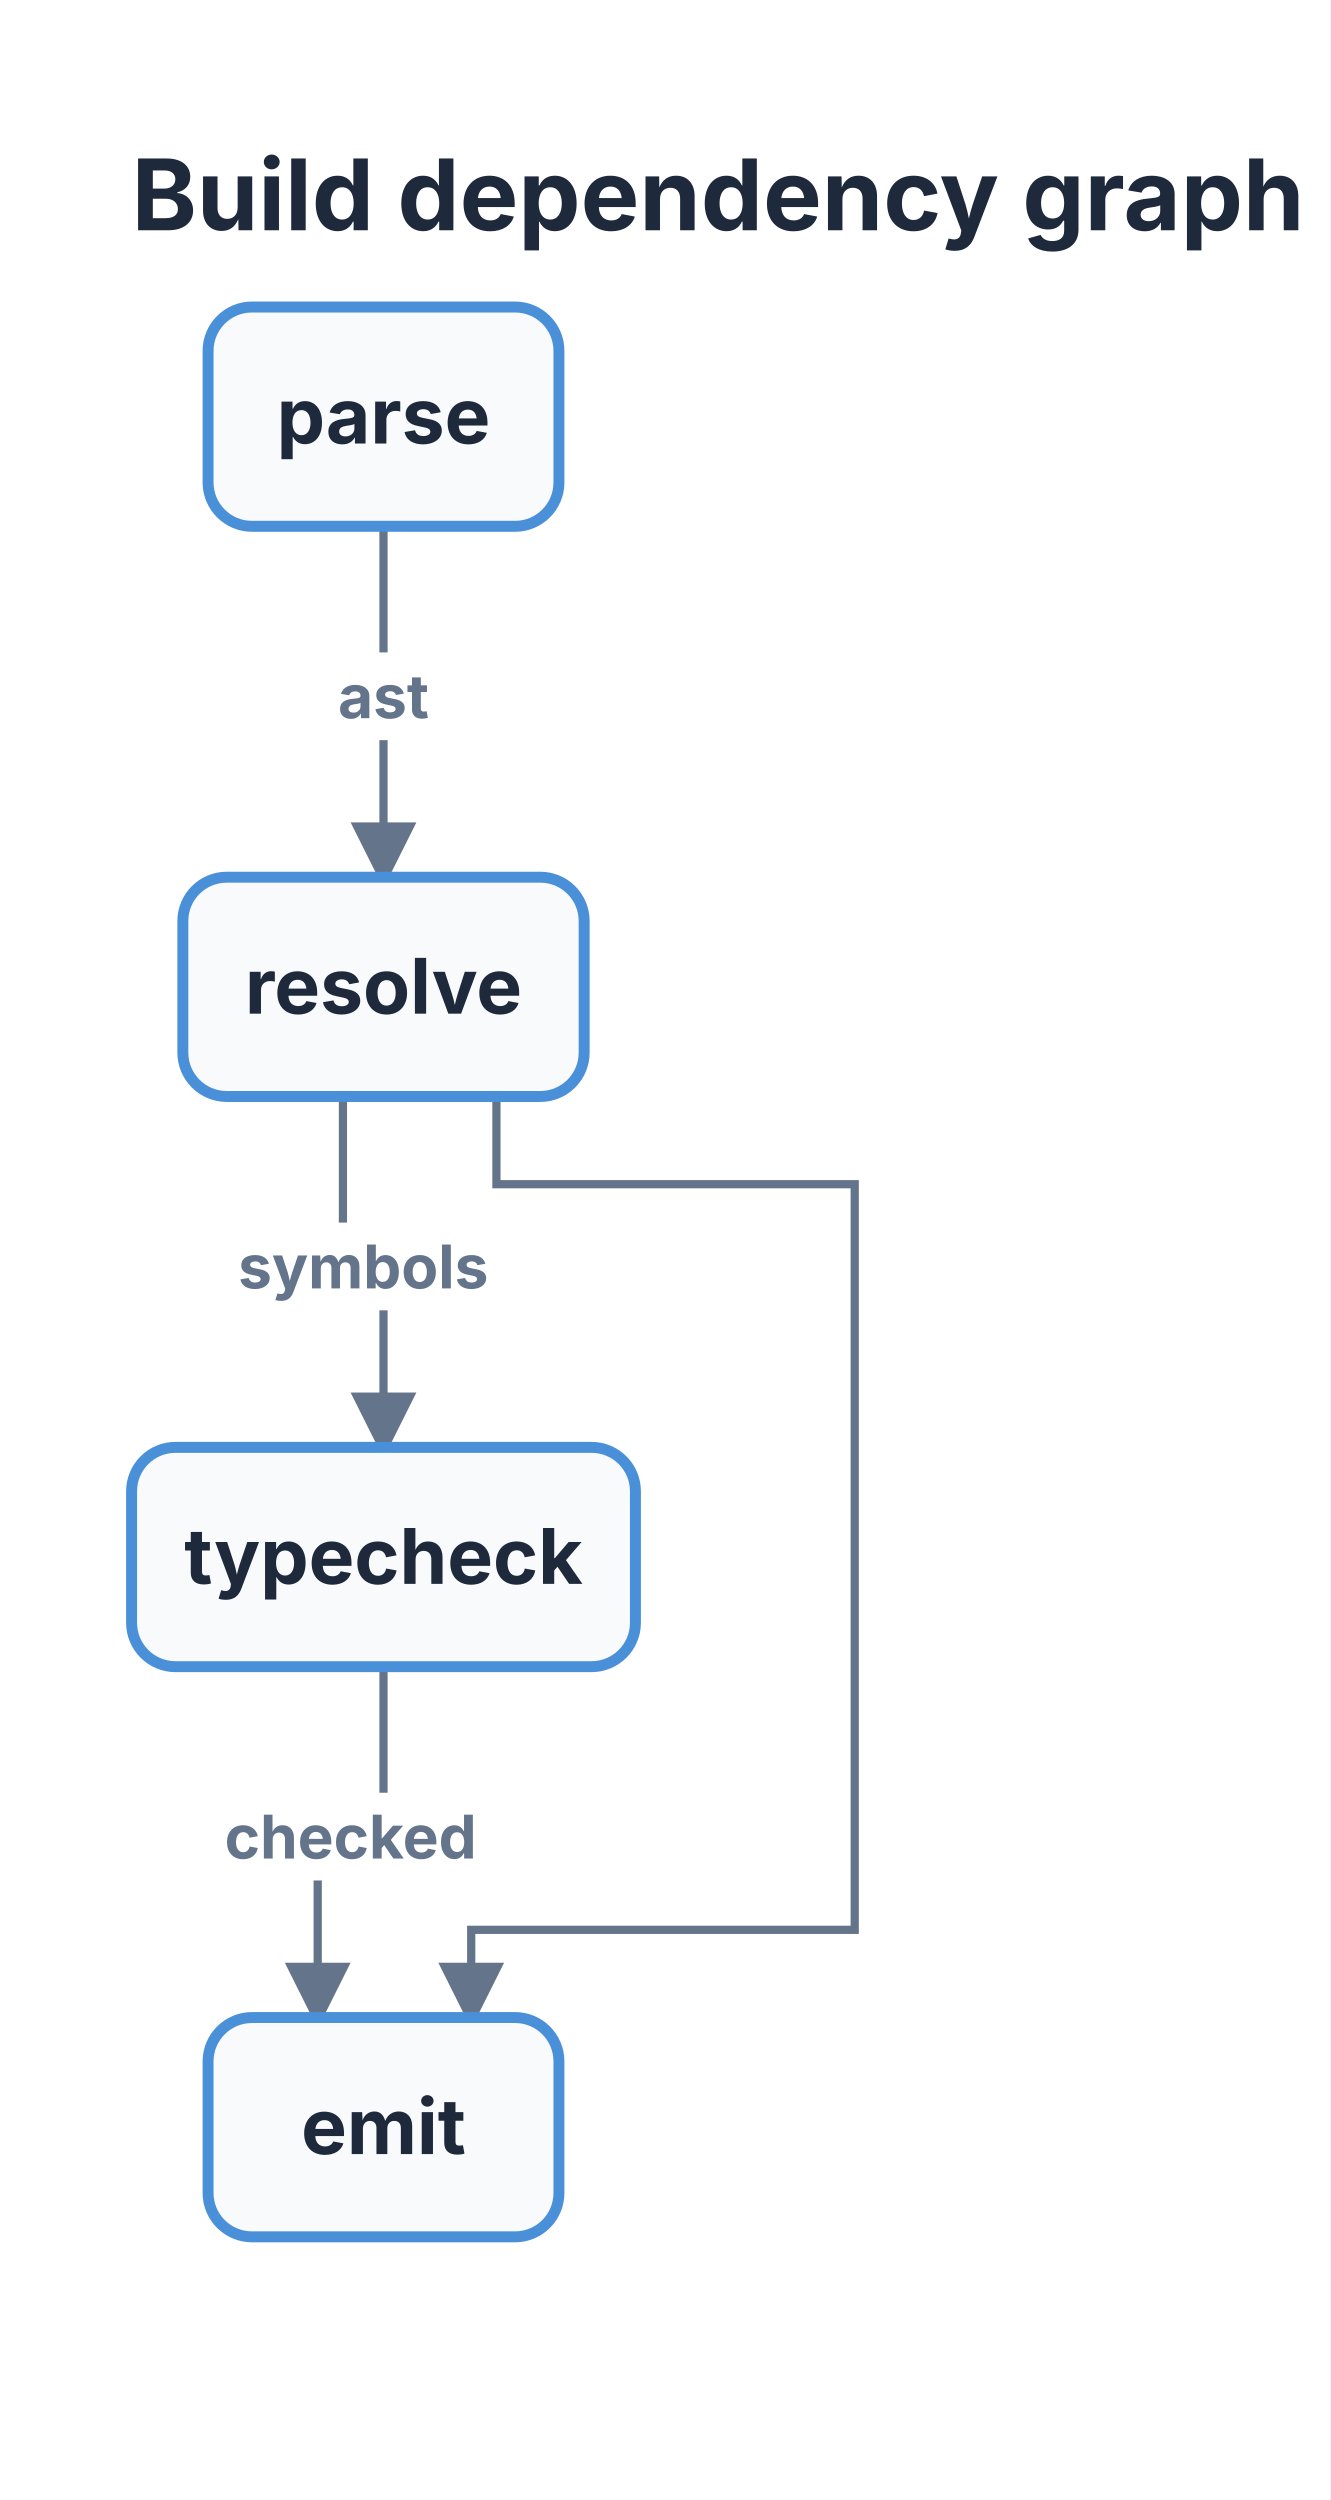
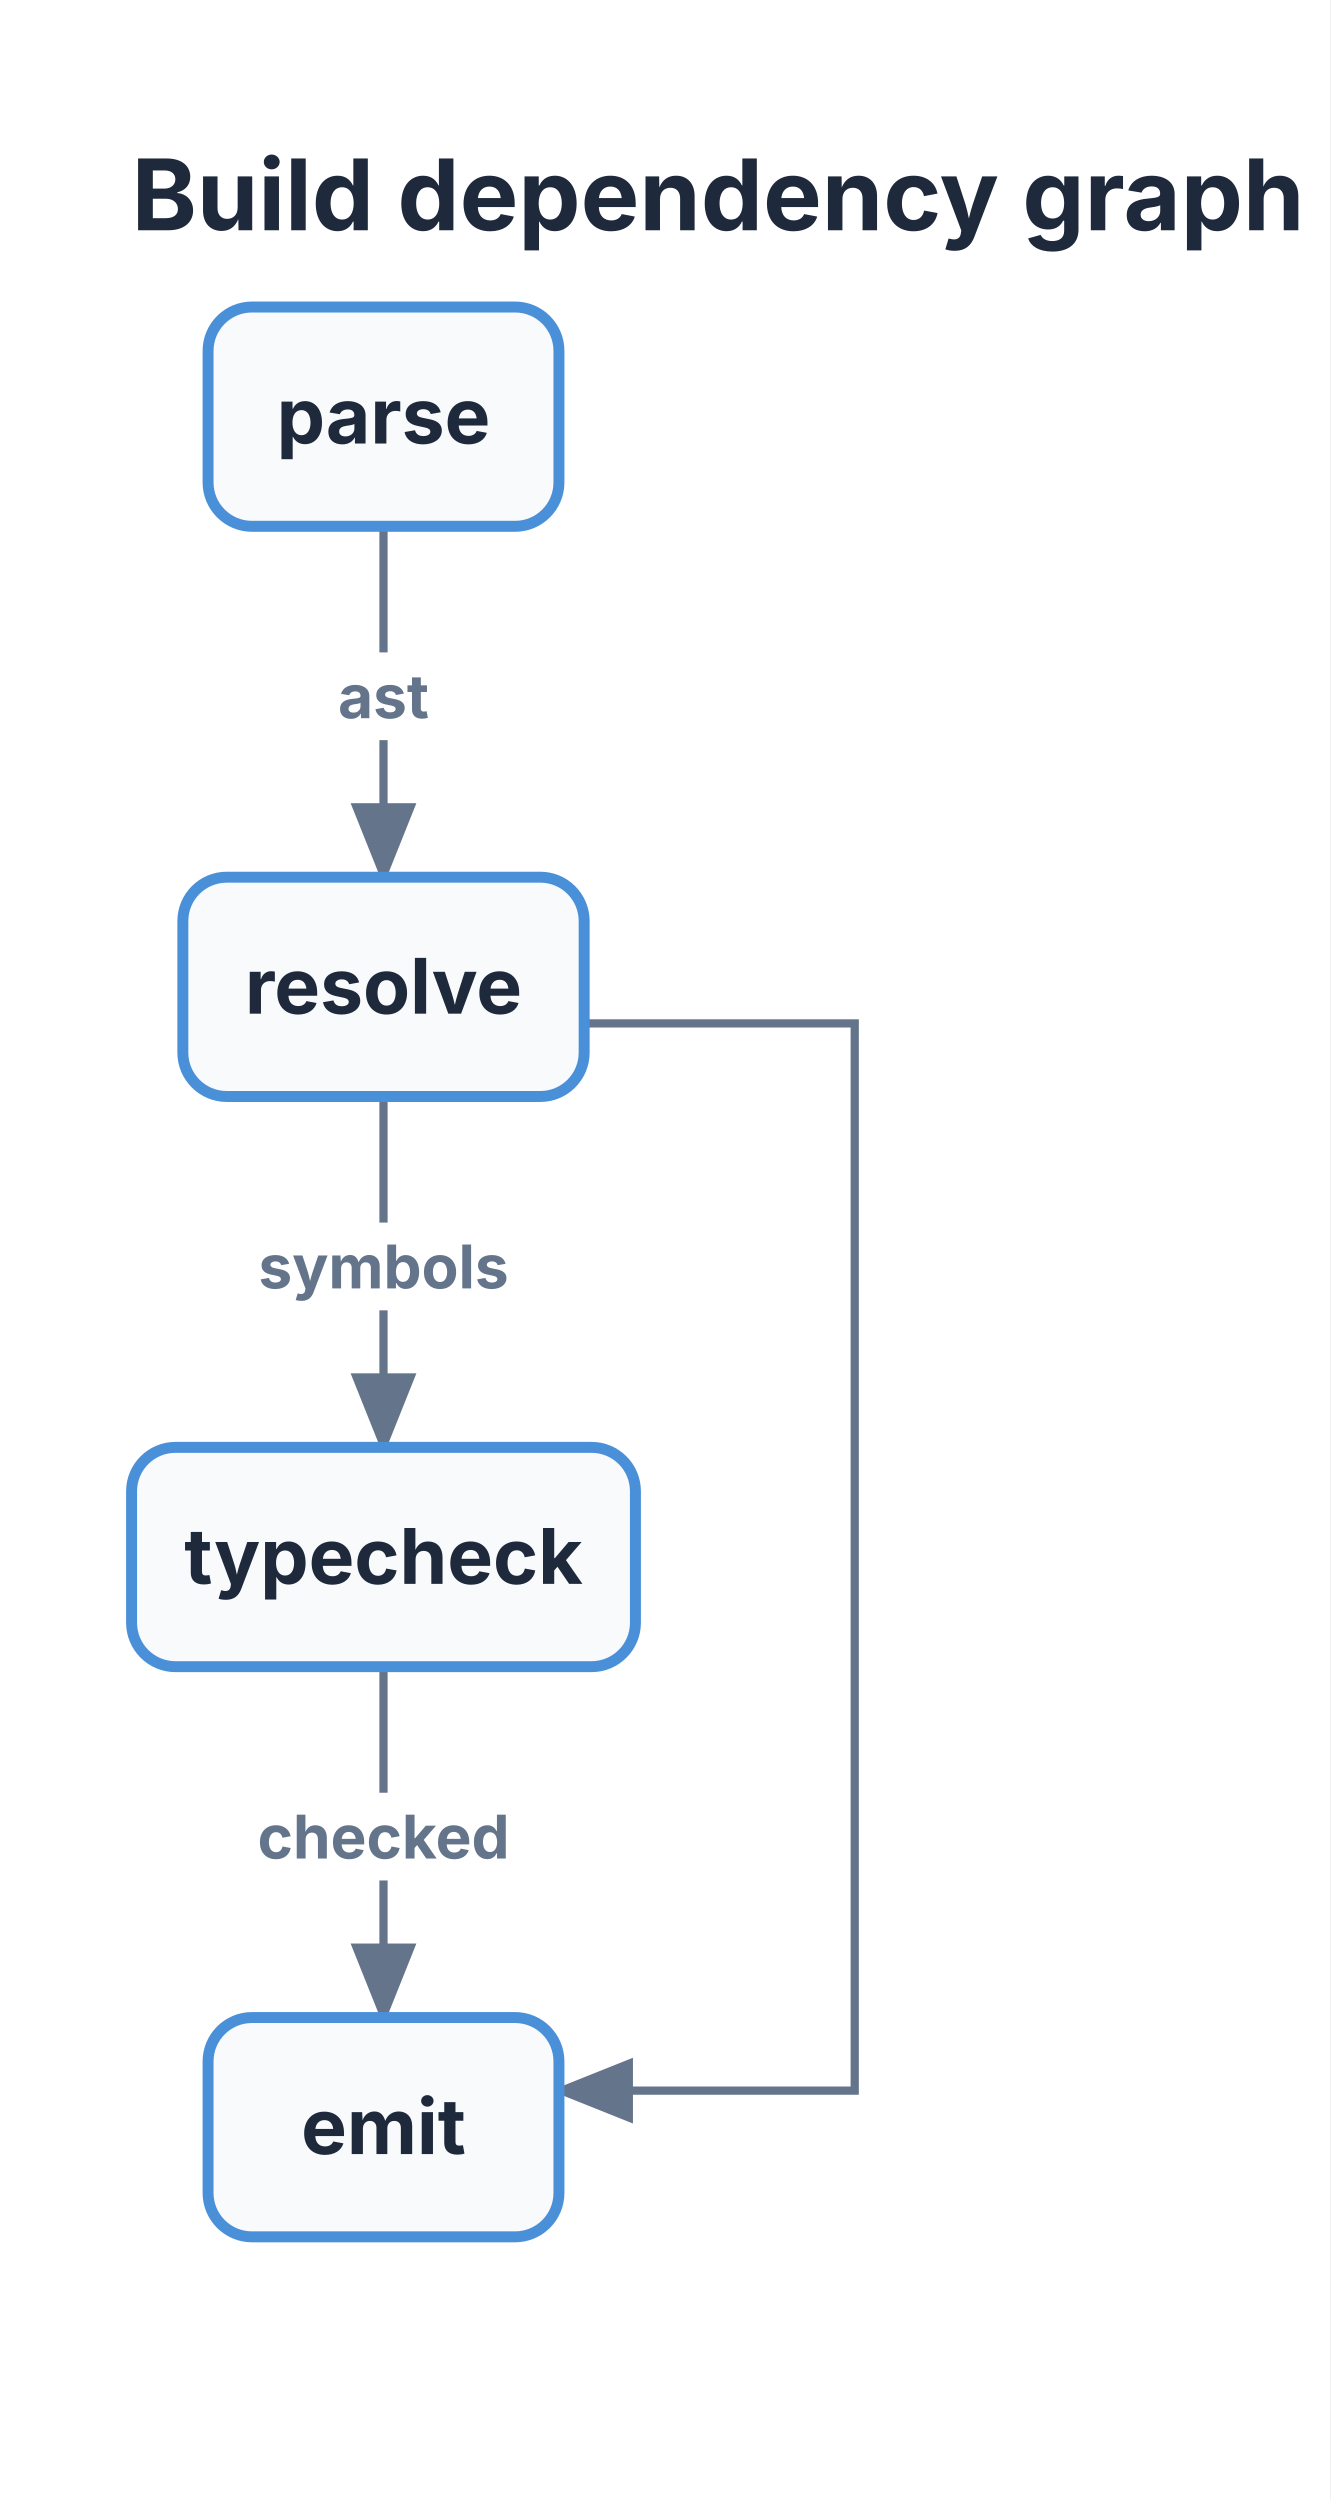
<svg xmlns="http://www.w3.org/2000/svg" viewBox="0 0 242.621 456" width="242.621" height="456">
  <defs>
-     <marker id="struct-arrow" markerWidth="12" markerHeight="12" refX="10" refY="6" orient="auto" markerUnits="userSpaceOnUse">
-       <path d="M0 0 L12 6 L0 12 z" fill="#64748B" />
+     <marker id="dsgraph-arrow" markerWidth="10" markerHeight="8" refX="9" refY="4" orient="auto">
+       <polygon points="0 0, 10 4, 0 8" fill="#64748B" />
+     </marker>
+     <marker id="dsgraph-arrow-active" markerWidth="10" markerHeight="8" refX="9" refY="4" orient="auto">
+       <polygon points="0 0, 10 4, 0 8" fill="#4A90D9" />
    </marker>
  </defs>
  <rect x="0" y="0" width="242.621" height="456" fill="#FFFFFF" />
  <text x="24" y="42" font-size="18" font-family="Inter, system-ui, -apple-system, sans-serif" fill="#1E293B" font-weight="bold">Build dependency graph</text>
-   <path d="M 69.95 96 L 69.95 160" stroke="#64748B" stroke-width="1.5" fill="none" marker-end="url(#struct-arrow)" />
-   <path d="M 62.55 200 L 62.55 232 L 69.95 232 L 69.95 264" stroke="#64748B" stroke-width="1.5" fill="none" marker-end="url(#struct-arrow)" />
-   <path d="M 90.55 200 L 90.55 216 L 155.9 216 L 155.9 352 L 85.95 352 L 85.95 368" stroke="#64748B" stroke-width="1.5" fill="none" marker-end="url(#struct-arrow)" />
-   <path d="M 69.95 304 L 69.95 336 L 57.95 336 L 57.95 368" stroke="#64748B" stroke-width="1.5" fill="none" marker-end="url(#struct-arrow)" />
+   <path d="M 69.95 96 L 69.95 160" stroke="#64748B" stroke-width="1.5" fill="none" marker-end="url(#dsgraph-arrow)" />
+   <path d="M 69.95 200 L 69.95 264" stroke="#64748B" stroke-width="1.5" fill="none" marker-end="url(#dsgraph-arrow)" />
+   <path d="M 106.55 186.67 L 155.9 186.67 L 155.9 381.33 L 101.95 381.33" stroke="#64748B" stroke-width="1.5" fill="none" marker-end="url(#dsgraph-arrow)" />
+   <path d="M 69.95 304 L 69.95 368" stroke="#64748B" stroke-width="1.5" fill="none" marker-end="url(#dsgraph-arrow)" />
  <rect x="58.297" y="119" width="23.308" height="16" fill="#FFFFFF" stroke="#FFFFFF" stroke-width="0" rx="3" />
  <text x="69.951" y="131" font-size="11" font-family="Inter, system-ui, -apple-system, sans-serif" fill="#64748B" text-anchor="middle" font-weight="bold">ast</text>
-   <rect x="42.05" y="223" width="48.401" height="16" fill="#FFFFFF" stroke="#FFFFFF" stroke-width="0" rx="3" />
-   <text x="66.251" y="235" font-size="11" font-family="Inter, system-ui, -apple-system, sans-serif" fill="#64748B" text-anchor="middle" font-weight="bold">symbols</text>
-   <rect x="39.434" y="327" width="49.034" height="16" fill="#FFFFFF" stroke="#FFFFFF" stroke-width="0" rx="3" />
-   <text x="63.951" y="339" font-size="11" font-family="Inter, system-ui, -apple-system, sans-serif" fill="#64748B" text-anchor="middle" font-weight="bold">checked</text>
+   <rect x="45.75" y="223" width="48.401" height="16" fill="#FFFFFF" stroke="#FFFFFF" stroke-width="0" rx="3" />
+   <text x="69.951" y="235" font-size="11" font-family="Inter, system-ui, -apple-system, sans-serif" fill="#64748B" text-anchor="middle" font-weight="bold">symbols</text>
+   <rect x="45.434" y="327" width="49.034" height="16" fill="#FFFFFF" stroke="#FFFFFF" stroke-width="0" rx="3" />
+   <text x="69.951" y="339" font-size="11" font-family="Inter, system-ui, -apple-system, sans-serif" fill="#64748B" text-anchor="middle" font-weight="bold">checked</text>
  <rect x="37.951" y="56" width="64" height="40" fill="#F8FAFC" stroke="#4A90D9" stroke-width="2" rx="8" />
  <text x="69.951" y="80.9" font-size="14" font-family="Inter, system-ui, -apple-system, sans-serif" fill="#1E293B" text-anchor="middle" font-weight="bold">parse</text>
  <rect x="33.351" y="160" width="73.199" height="40" fill="#F8FAFC" stroke="#4A90D9" stroke-width="2" rx="8" />
  <text x="69.951" y="184.9" font-size="14" font-family="Inter, system-ui, -apple-system, sans-serif" fill="#1E293B" text-anchor="middle" font-weight="bold">resolve</text>
  <rect x="24" y="264" width="91.902" height="40" fill="#F8FAFC" stroke="#4A90D9" stroke-width="2" rx="8" />
  <text x="69.951" y="288.9" font-size="14" font-family="Inter, system-ui, -apple-system, sans-serif" fill="#1E293B" text-anchor="middle" font-weight="bold">typecheck</text>
  <rect x="37.951" y="368" width="64" height="40" fill="#F8FAFC" stroke="#4A90D9" stroke-width="2" rx="8" />
  <text x="69.951" y="392.9" font-size="14" font-family="Inter, system-ui, -apple-system, sans-serif" fill="#1E293B" text-anchor="middle" font-weight="bold">emit</text>
</svg>
